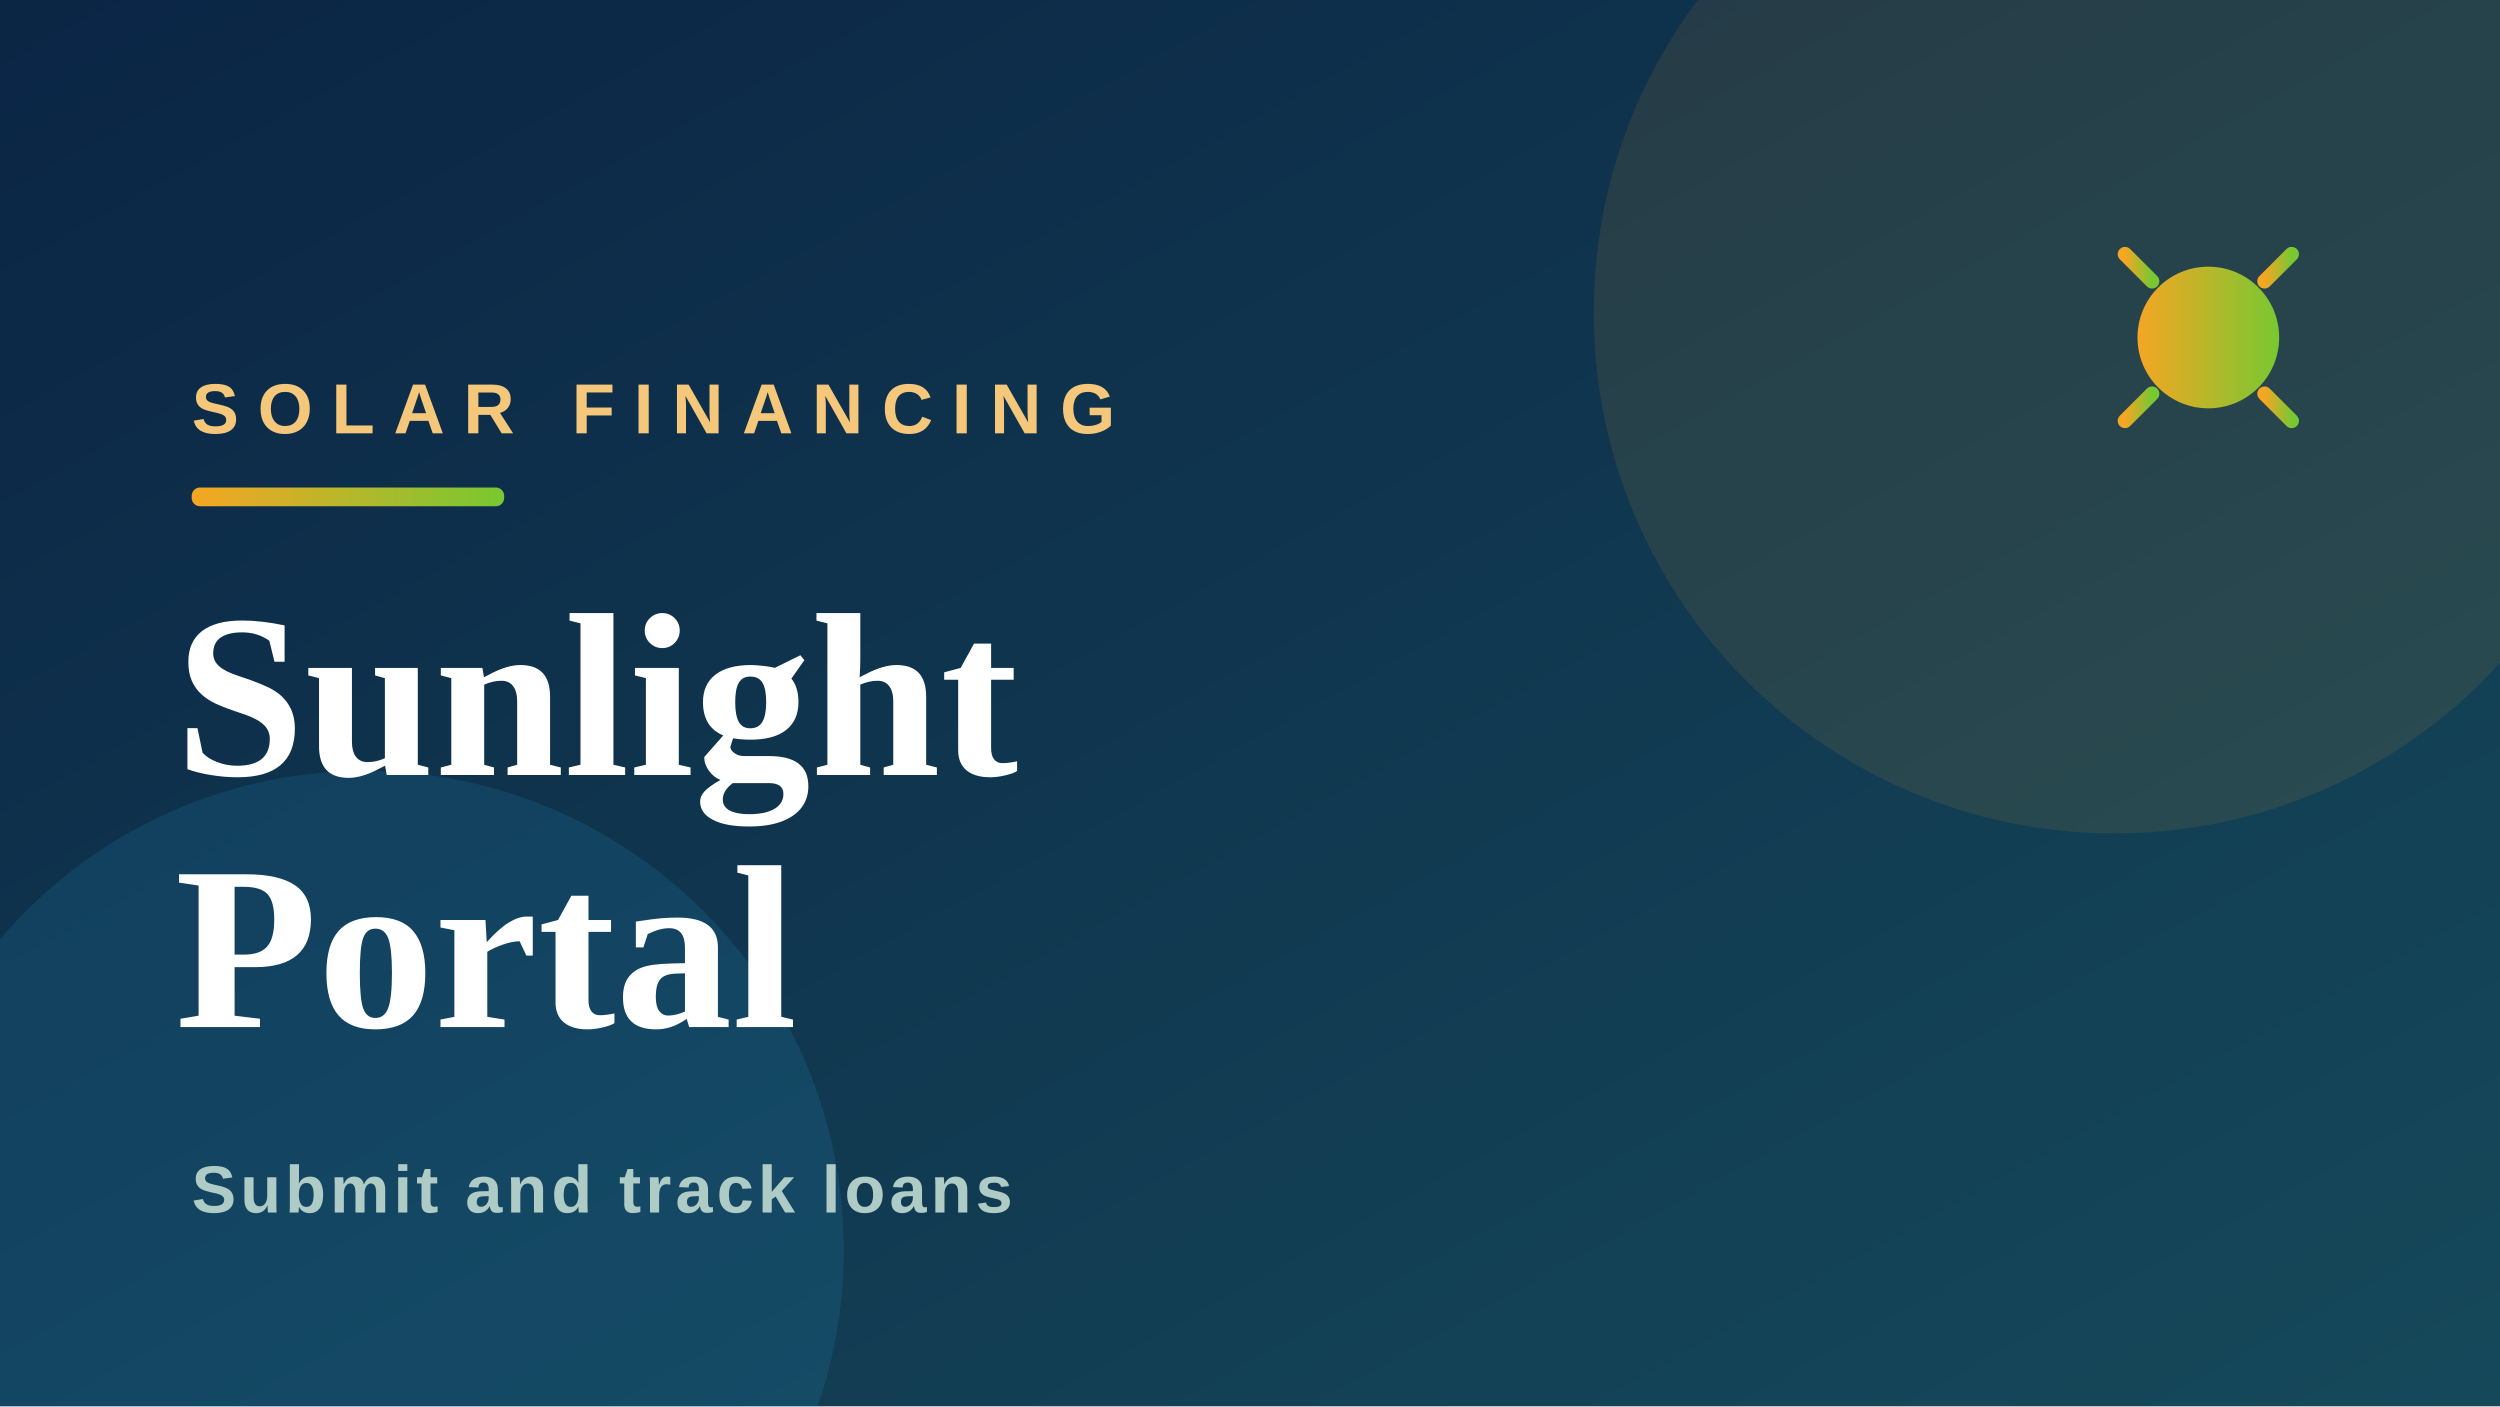
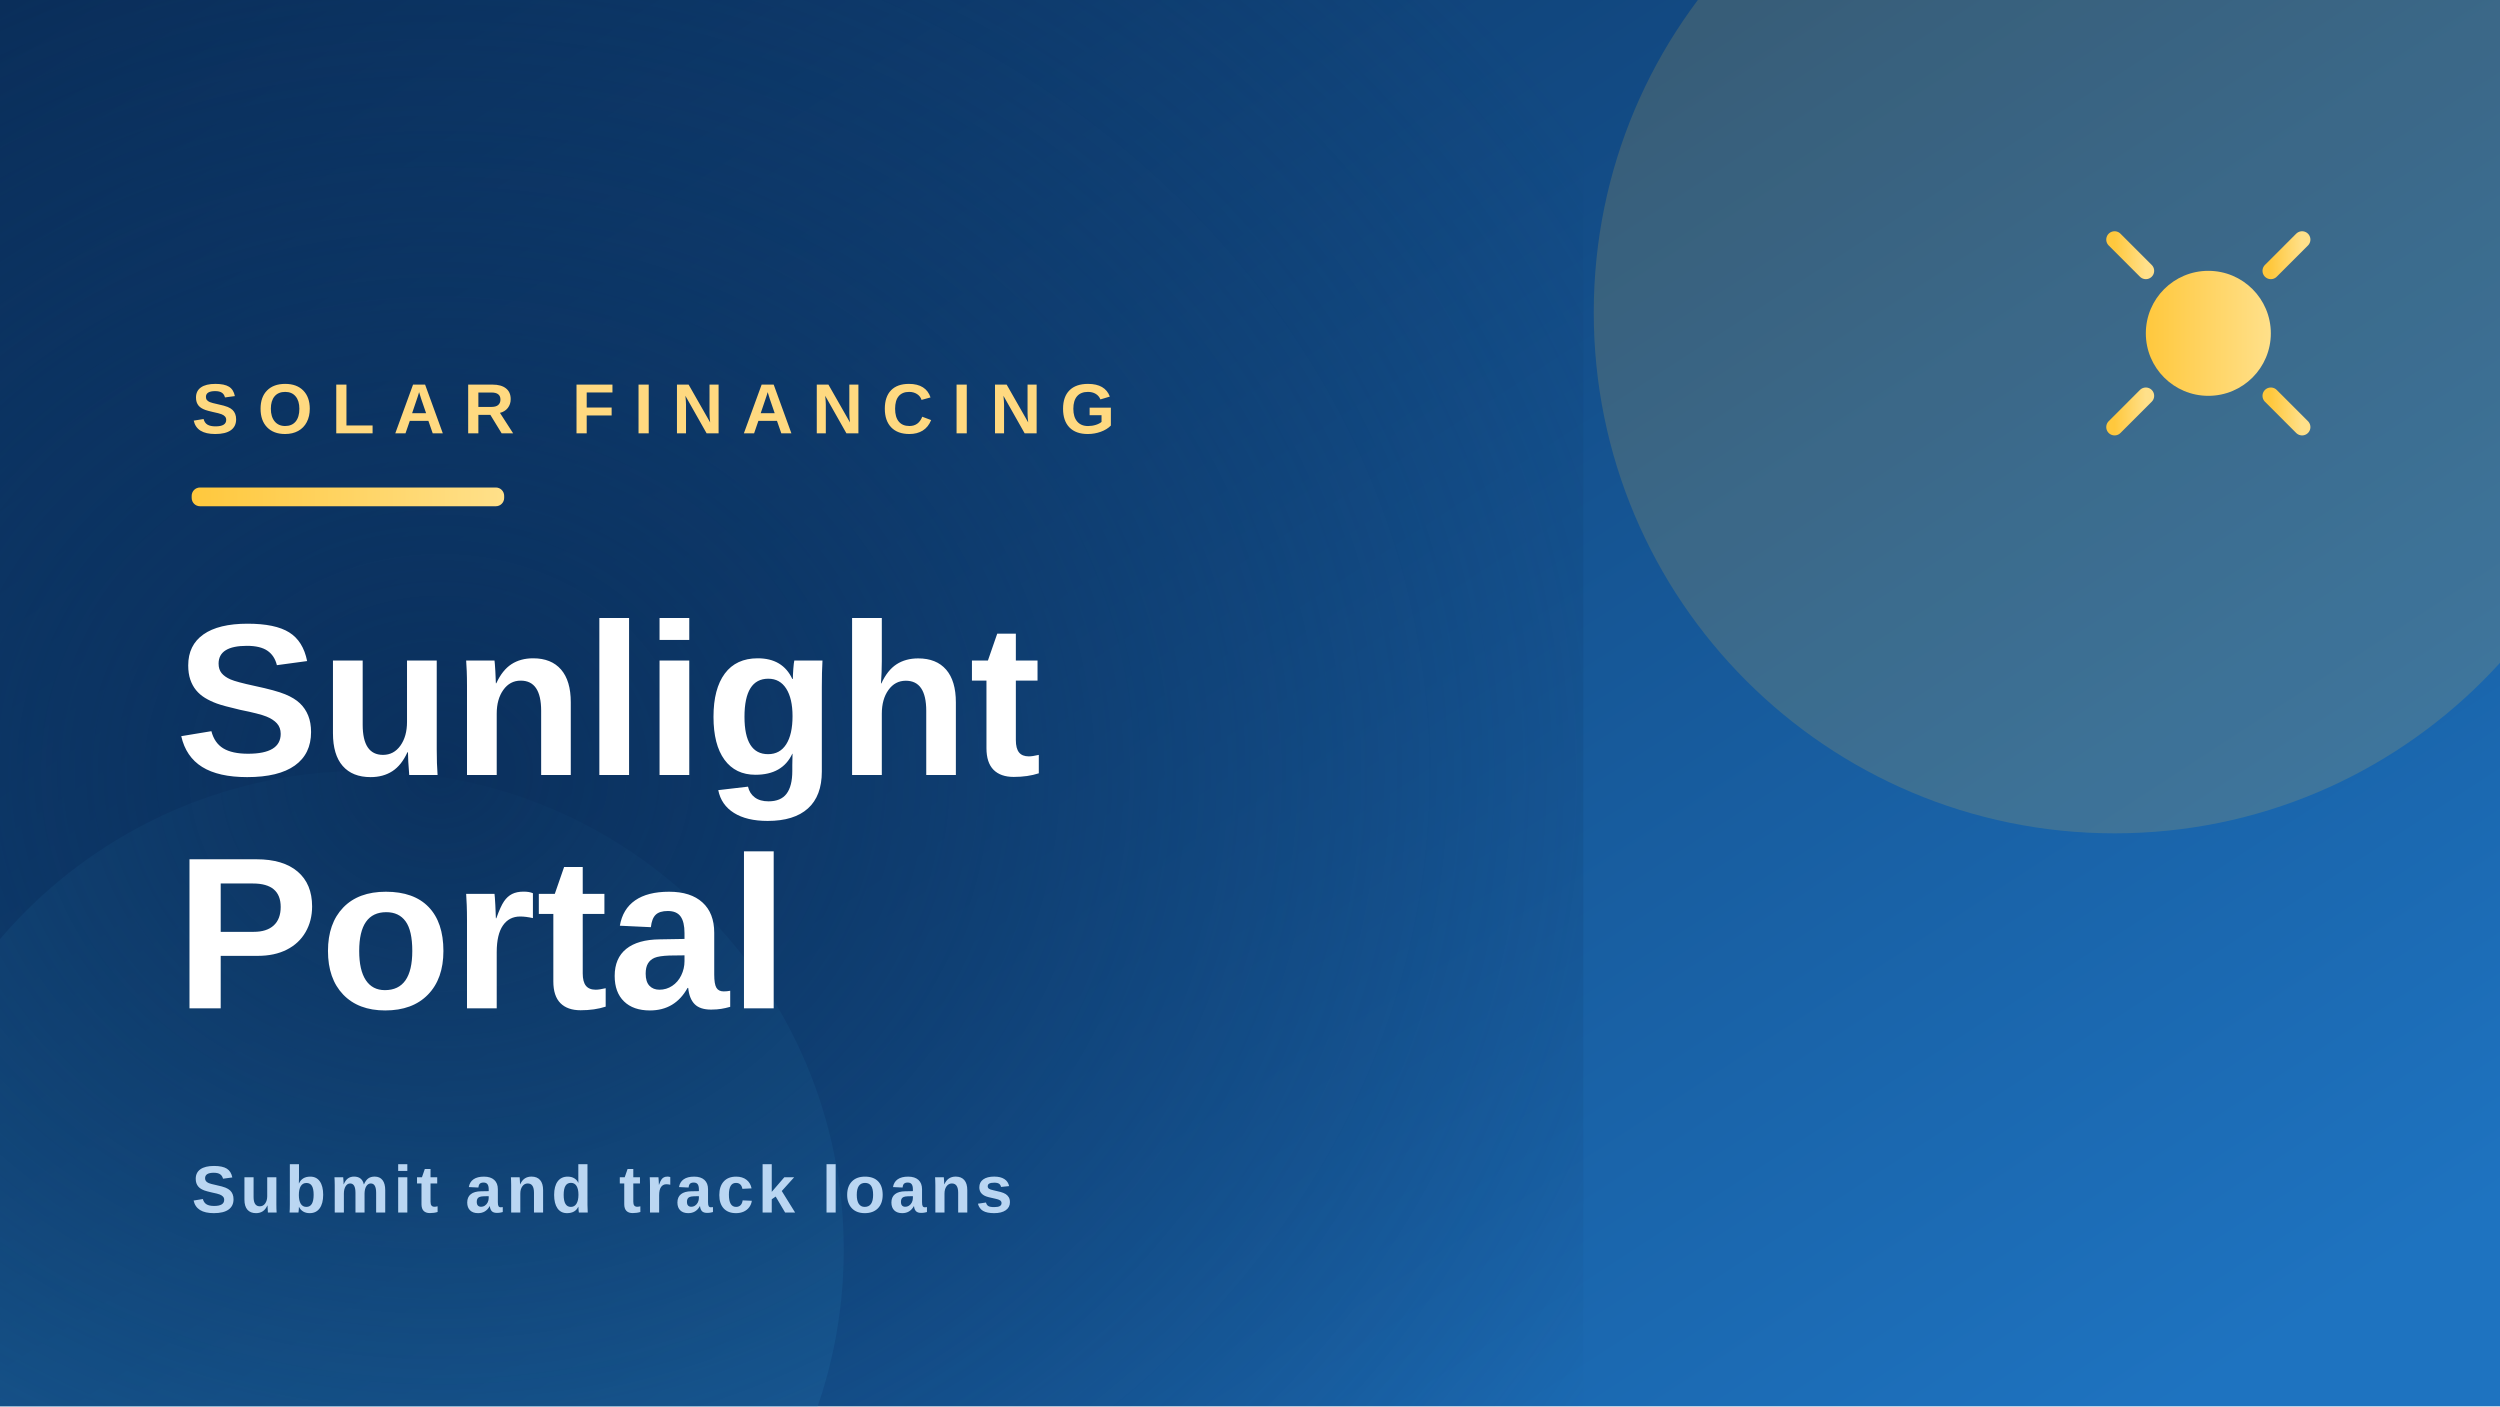
<svg xmlns="http://www.w3.org/2000/svg" viewBox="0 0 1200 675" width="1200" height="675">
  <defs>
-     <linearGradient id="bg" x1="0" y1="0" x2="1" y2="1">
-       <stop offset="0" stop-color="#0B2545" />
-       <stop offset="1" stop-color="#15495A" />
+     <linearGradient id="bg" x1="0" y1="0" x2="1" y2="0.85">
+       <stop offset="0" stop-color="#0A2E5A" />
+       <stop offset="1" stop-color="#1E73C0" />
    </linearGradient>
    <linearGradient id="acc" x1="0" y1="0" x2="1" y2="0">
-       <stop offset="0" stop-color="#F5A623" />
-       <stop offset="1" stop-color="#78C832" />
+       <stop offset="0" stop-color="#FFC83D" />
+       <stop offset="1" stop-color="#FFE08A" />
    </linearGradient>
+     <radialGradient id="shade" cx="0.28" cy="0.55" r="0.85">
+       <stop offset="0" stop-color="#0A2E5A" stop-opacity="0.92" />
+       <stop offset="1" stop-color="#0A2E5A" stop-opacity="0" />
+     </radialGradient>
  </defs>
  <rect width="1200" height="675" fill="url(#bg)" />
-   <circle cx="1015" cy="150" r="250" fill="#F5A623" opacity="0.10" />
-   <circle cx="175" cy="600" r="230" fill="#29A9E1" opacity="0.13" />
-   <g transform="translate(1002,104)">
-     <circle cx="58" cy="58" r="34" fill="url(#acc)" />
-     <g stroke="url(#acc)" stroke-width="7" stroke-linecap="round">
-       <line x1="58" y1="2" x2="58" y2="20" />
-       <line x1="58" y1="96" x2="58" y2="114" />
-       <line x1="2" y1="58" x2="20" y2="58" />
-       <line x1="96" y1="58" x2="114" y2="58" />
-       <line x1="18" y1="18" x2="31" y2="31" />
-       <line x1="85" y1="85" x2="98" y2="98" />
-       <line x1="98" y1="18" x2="85" y2="31" />
-       <line x1="31" y1="85" x2="18" y2="98" />
+   <circle cx="1015" cy="150" r="250" fill="#FFC83D" opacity="0.16" />
+   <circle cx="175" cy="600" r="230" fill="#36B0F0" opacity="0.18" />
+   <rect width="760" height="675" fill="url(#shade)" />
+   <g transform="translate(1000,100)">
+     <circle cx="60" cy="60" r="30" fill="url(#acc)" />
+     <g stroke="url(#acc)" stroke-width="8" stroke-linecap="round">
+       <line x1="60" y1="0" x2="60" y2="20" />
+       <line x1="60" y1="100" x2="60" y2="120" />
+       <line x1="0" y1="60" x2="20" y2="60" />
+       <line x1="100" y1="60" x2="120" y2="60" />
+       <line x1="15" y1="15" x2="30" y2="30" />
+       <line x1="90" y1="90" x2="105" y2="105" />
+       <line x1="105" y1="15" x2="90" y2="30" />
+       <line x1="30" y1="90" x2="15" y2="105" />
    </g>
  </g>
-   <text x="92" y="208" fill="#F4C77A" font-family="'Helvetica Neue',Arial,sans-serif" font-size="34" font-weight="700" letter-spacing="9">SOLAR FINANCING</text>
+   <text x="92" y="208" fill="#FFD980" font-family="'Helvetica Neue',Arial,sans-serif" font-size="34" font-weight="700" letter-spacing="9">SOLAR FINANCING</text>
  <rect x="92" y="234" width="150" height="9" rx="4" fill="url(#acc)" />
-   <text x="84" y="372" fill="#FFFFFF" font-family="Georgia,'Times New Roman',serif" font-size="112" font-weight="700">Sunlight</text>
-   <text x="84" y="493" fill="#FFFFFF" font-family="Georgia,'Times New Roman',serif" font-size="112" font-weight="700">Portal</text>
-   <text x="92" y="582" fill="#AFCBC6" font-family="'Helvetica Neue',Arial,sans-serif" font-size="32" font-weight="600" letter-spacing="2">Submit and track loans</text>
+   <text x="84" y="372" fill="#FFFFFF" font-family="'Helvetica Neue',Arial,sans-serif" font-size="104" font-weight="700">Sunlight</text>
+   <text x="84" y="484" fill="#FFFFFF" font-family="'Helvetica Neue',Arial,sans-serif" font-size="104" font-weight="700">Portal</text>
+   <text x="92" y="582" fill="#BAD6F2" font-family="'Helvetica Neue',Arial,sans-serif" font-size="32" font-weight="600" letter-spacing="2">Submit and track loans</text>
</svg>
